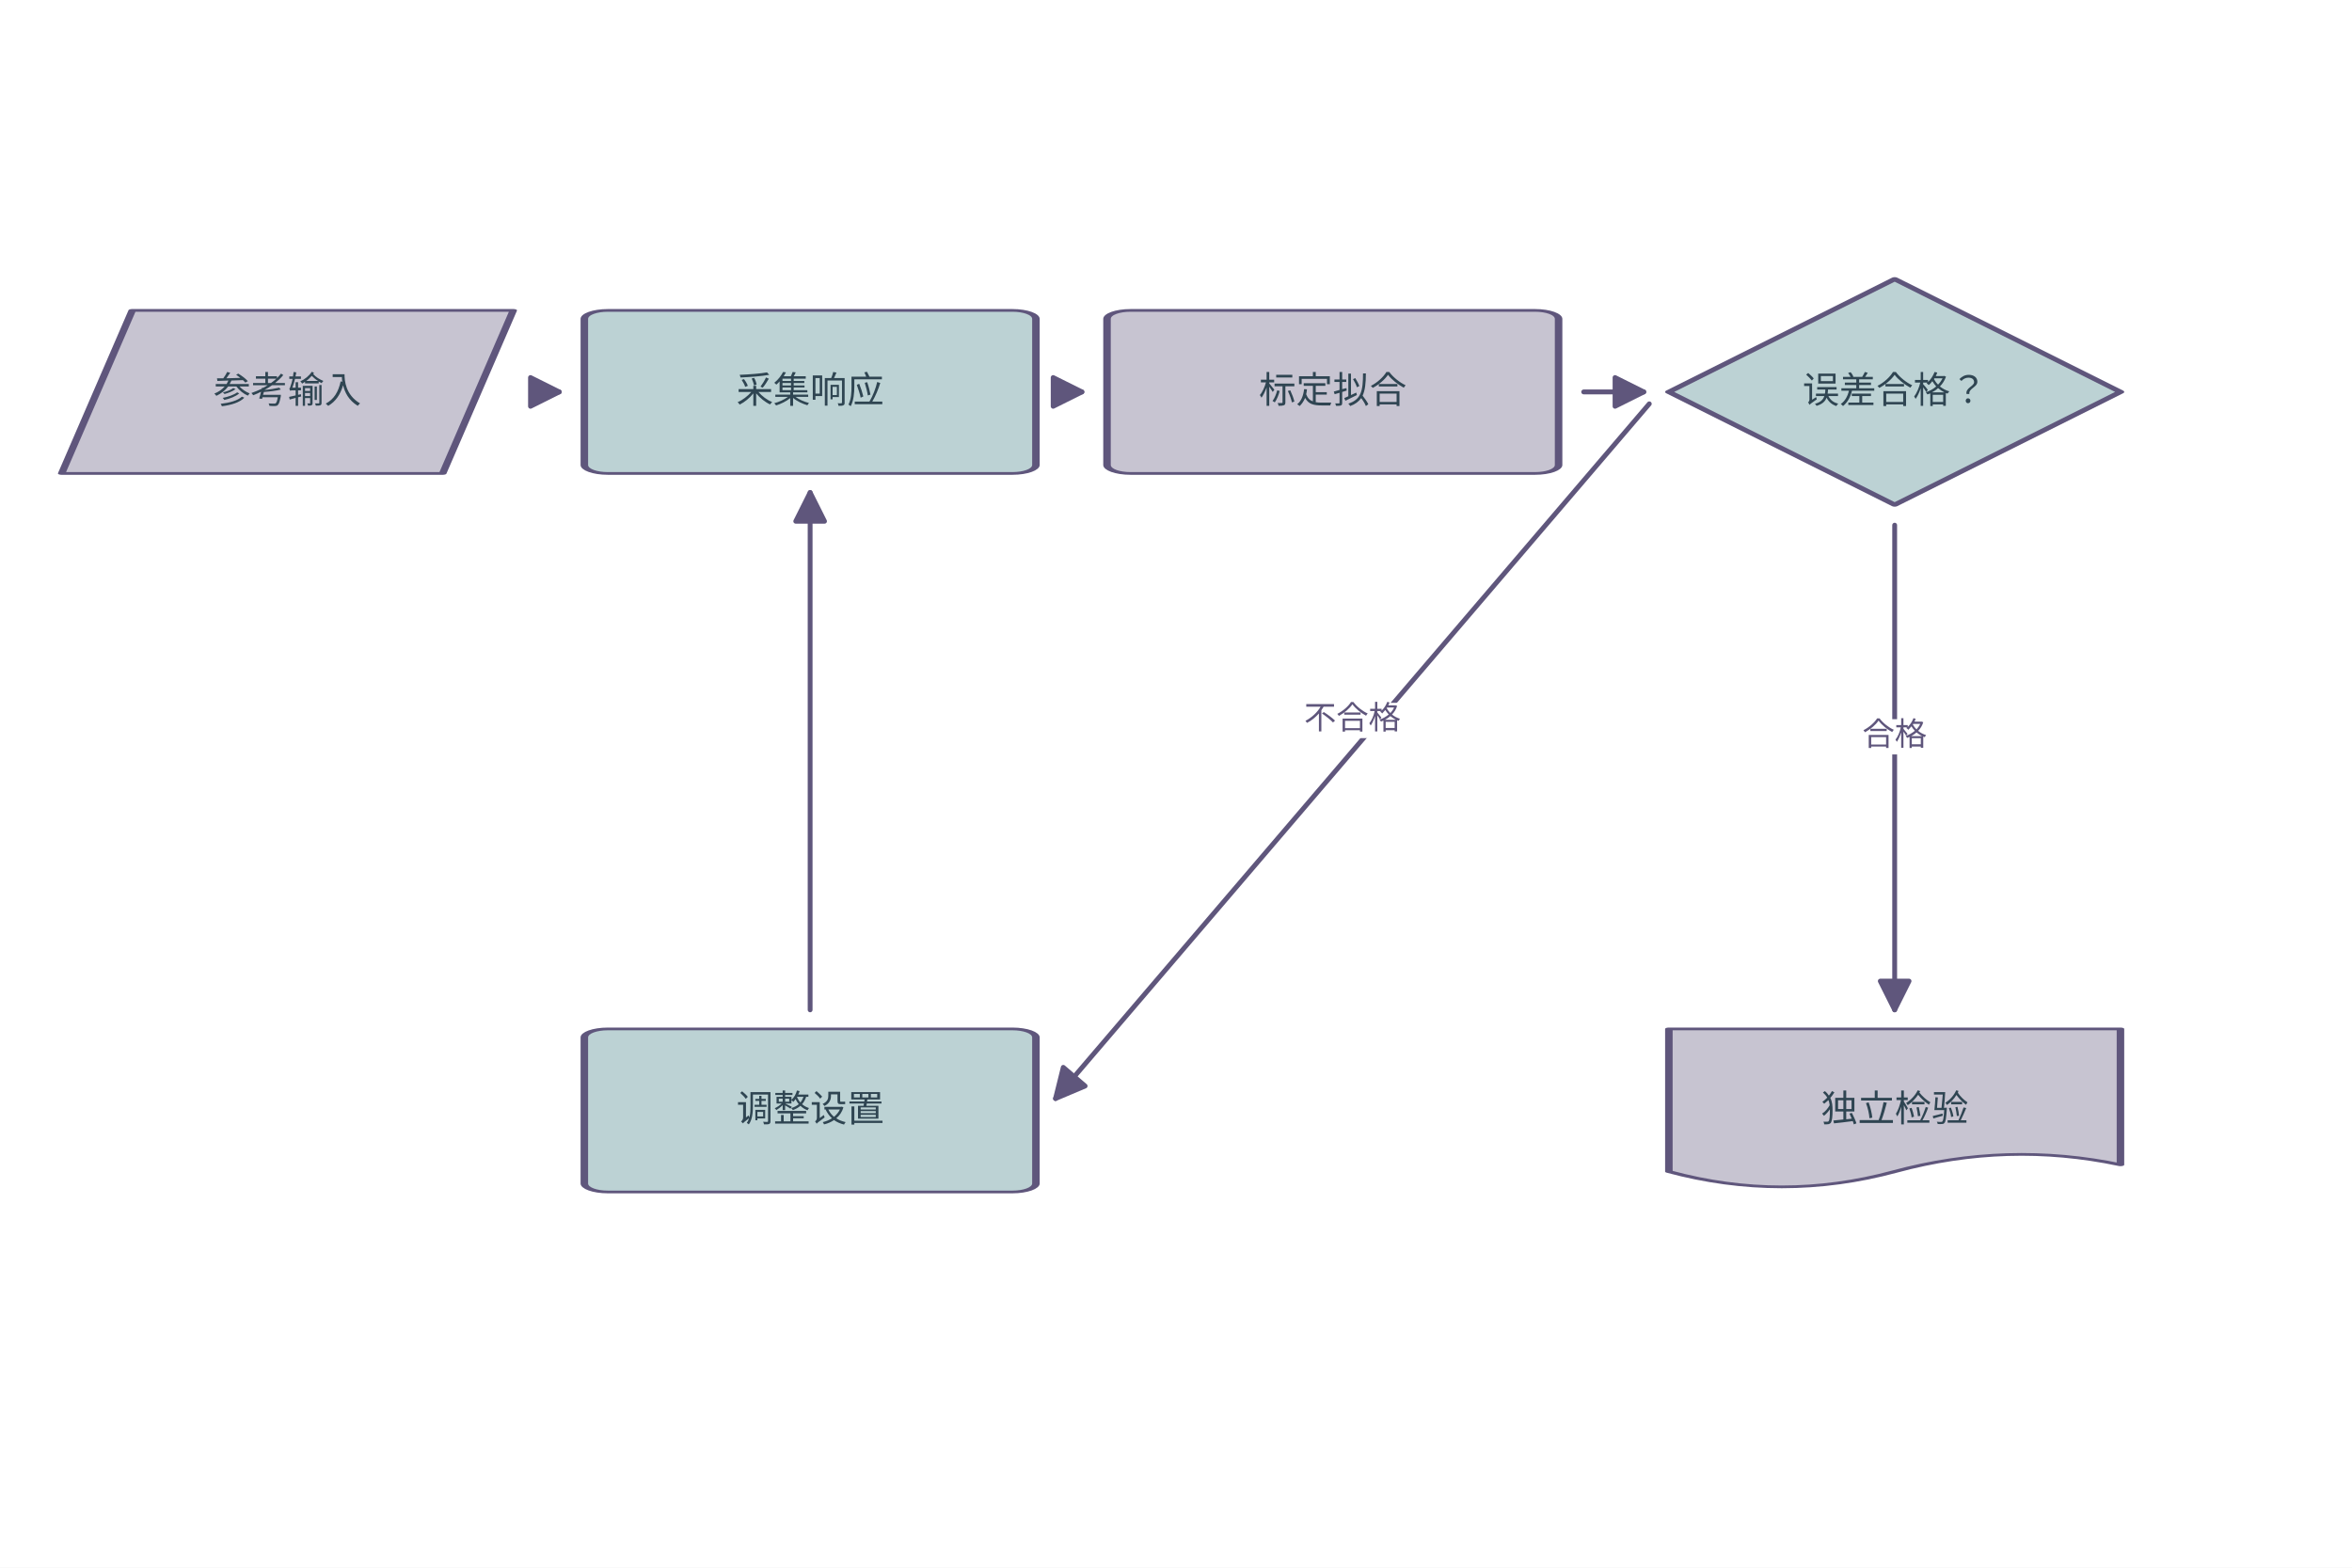
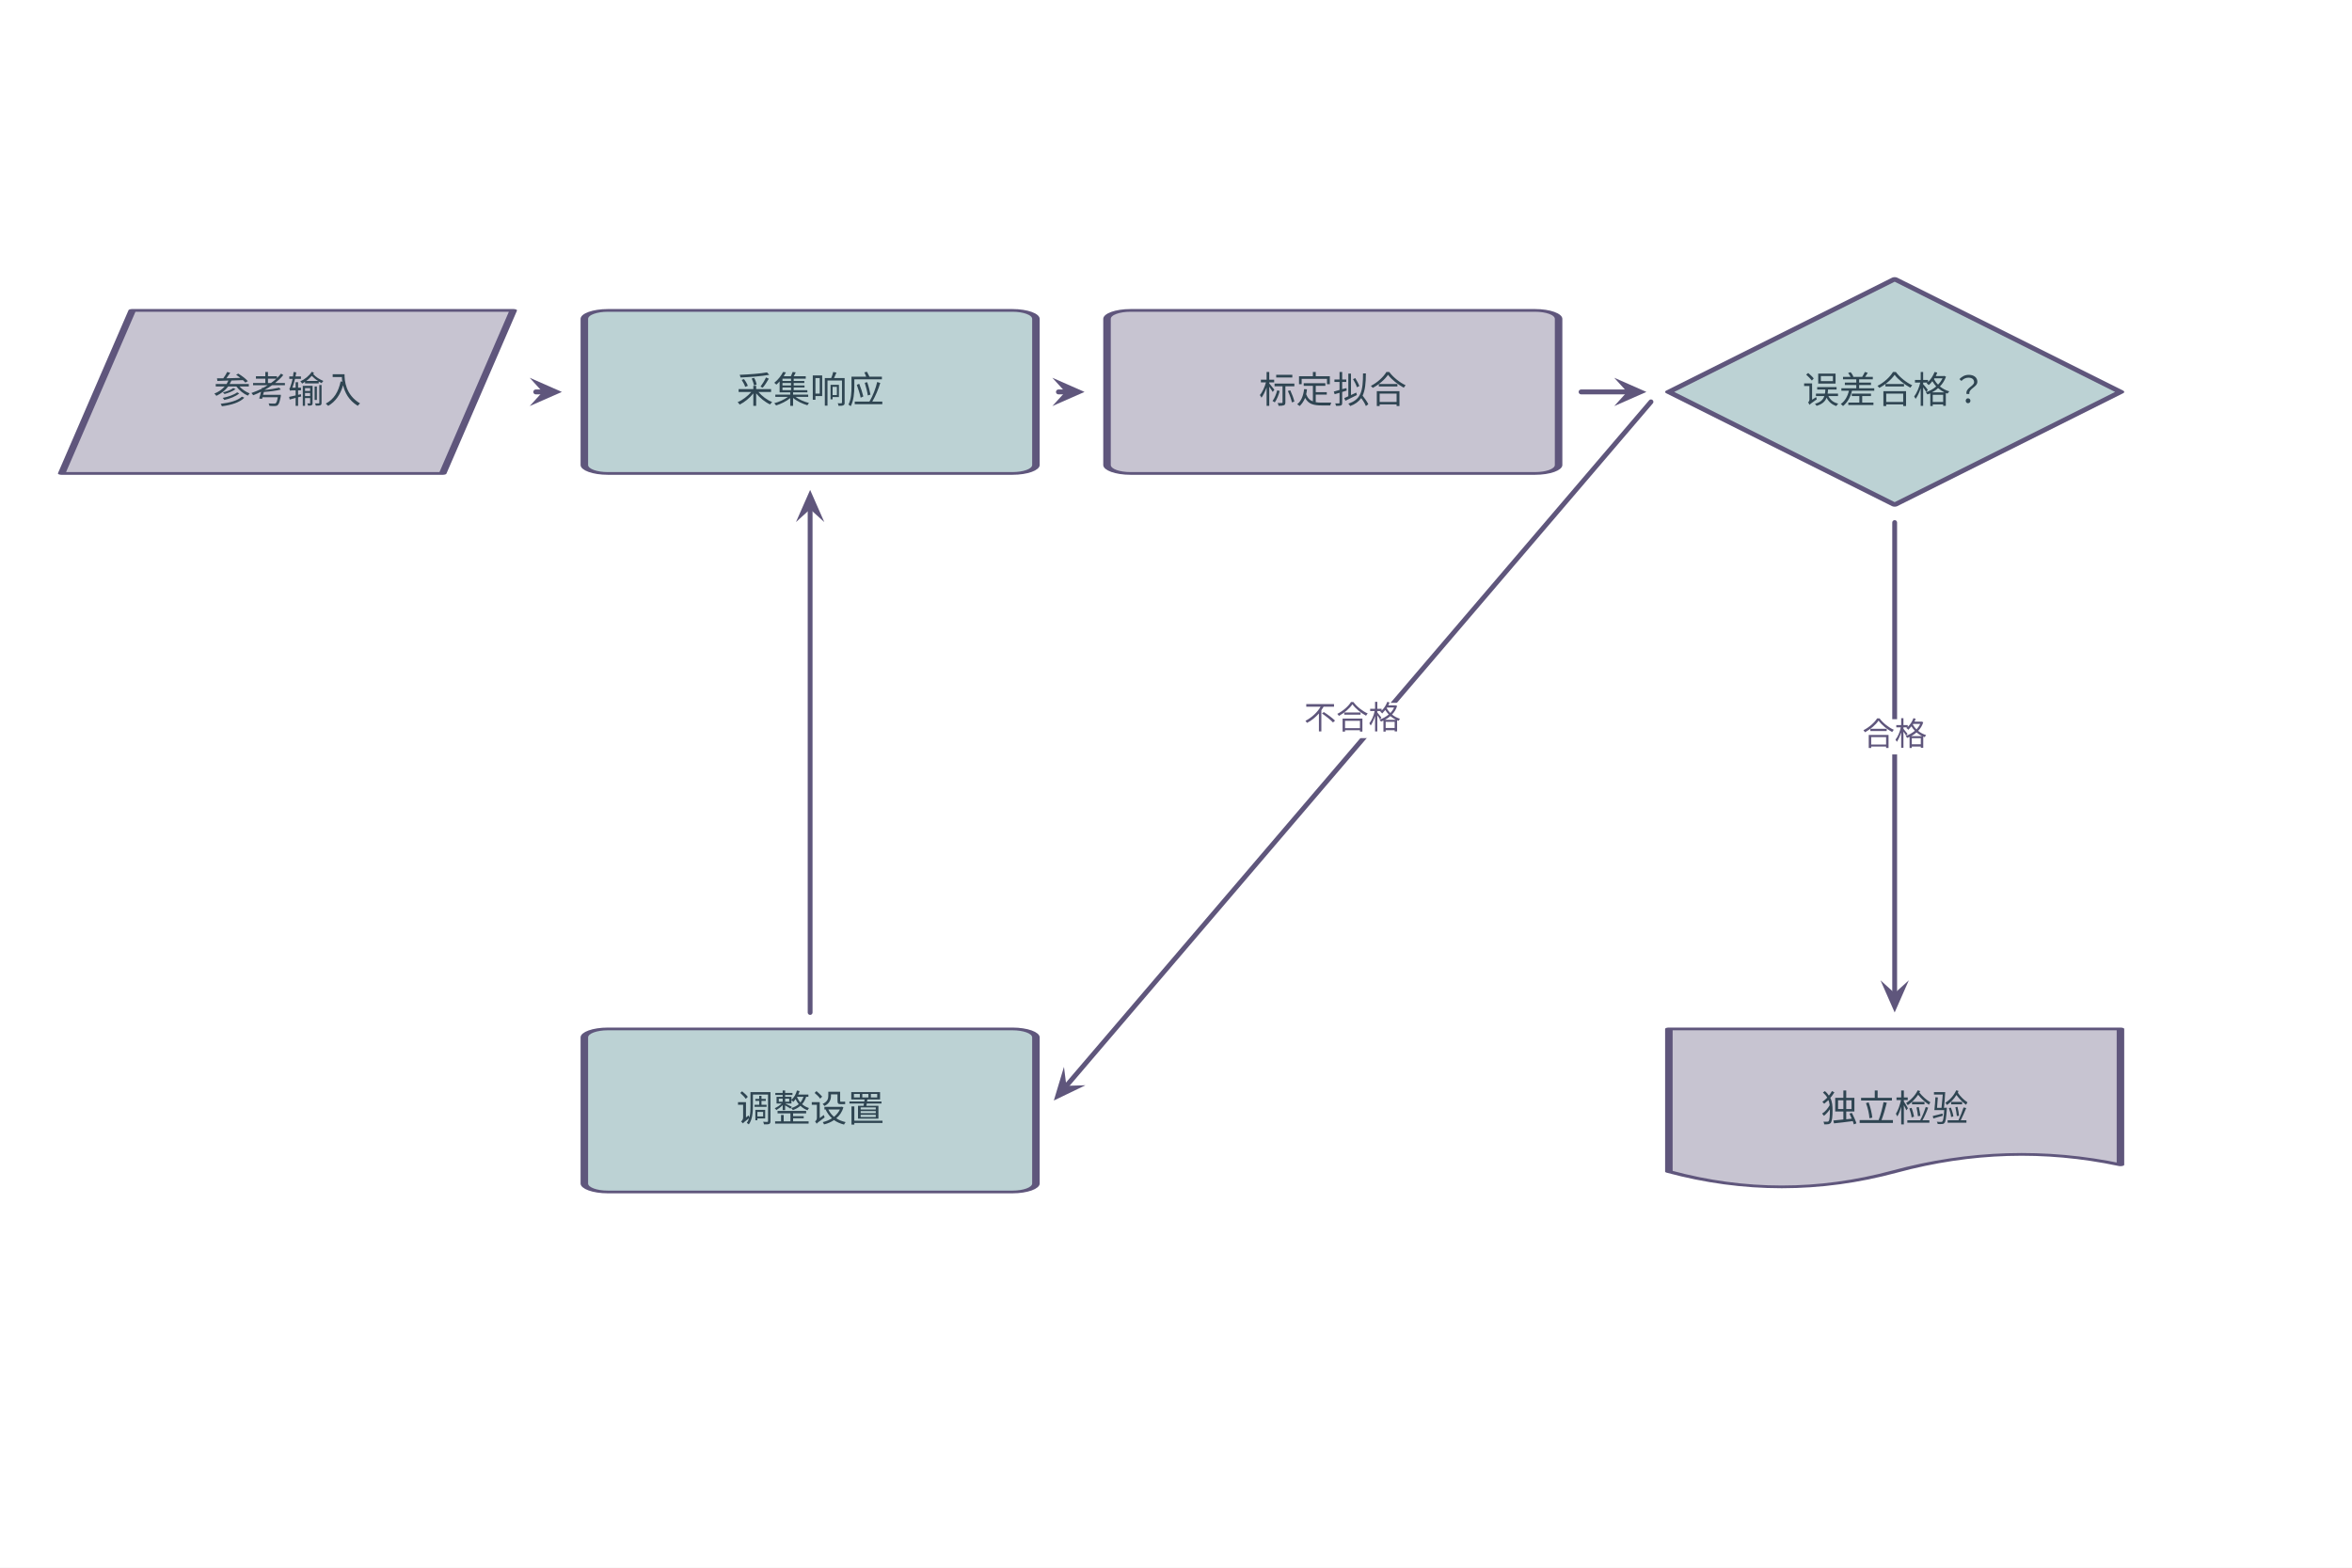
<svg xmlns="http://www.w3.org/2000/svg" width="180.0mm" height="120.0mm" viewBox="0 0 180.0 120.0" data-version="3" data-revision="1">
  <rect width="180.0" height="120.0" fill="#FFFFFF" />
  <g id="layer-compartments" />
  <g id="layer-context" />
  <g id="layer-relations">
    <g data-relation-id="flowlink0" data-relation-type="sequence" id="rel-flowlink0">
-       <path fill="none" stroke="#5F567C" stroke-width="0.37" stroke-linecap="round" stroke-linejoin="round" d="M 41.2 30.0 Q 42.0 30.0 42.8 30.0" data-line-body="true" data-indirect="false" />
-       <path fill="#5F567C" stroke="#5F567C" stroke-width="0.37" stroke-linecap="round" stroke-linejoin="round" data-endpoint="step-arrow" d="M 40.6 31.1 L 42.8 30.0 L 40.6 28.9 Z" />
+       <path fill="none" stroke="#5F567C" stroke-width="0.37" stroke-linecap="round" stroke-linejoin="round" d="M 41.0 30.0 Q 41.261 30 41.522 30" data-line-body="true" data-indirect="false" />
+       <path fill="#5F567C" stroke="none" stroke-width="0.37" stroke-linecap="round" stroke-linejoin="round" data-endpoint="step-arrow" d="M 43.0 30.0 L 40.537 31.084 L 41.522 30 L 40.537 28.916 Z" />
    </g>
    <g data-relation-id="flowlink1" data-relation-type="sequence" id="rel-flowlink1">
-       <path fill="none" stroke="#5F567C" stroke-width="0.37" stroke-linecap="round" stroke-linejoin="round" d="M 81.2 30.0 Q 82.0 30.0 82.8 30.0" data-line-body="true" data-indirect="false" />
-       <path fill="#5F567C" stroke="#5F567C" stroke-width="0.37" stroke-linecap="round" stroke-linejoin="round" data-endpoint="step-arrow" d="M 80.6 31.1 L 82.8 30.0 L 80.6 28.9 Z" />
+       <path fill="none" stroke="#5F567C" stroke-width="0.37" stroke-linecap="round" stroke-linejoin="round" d="M 81.0 30.0 Q 81.261 30 81.522 30" data-line-body="true" data-indirect="false" />
+       <path fill="#5F567C" stroke="none" stroke-width="0.37" stroke-linecap="round" stroke-linejoin="round" data-endpoint="step-arrow" d="M 83.0 30.0 L 80.537 31.084 L 81.522 30 L 80.537 28.916 Z" />
    </g>
    <g data-relation-id="flowlink2" data-relation-type="sequence" id="rel-flowlink2">
-       <path fill="none" stroke="#5F567C" stroke-width="0.37" stroke-linecap="round" stroke-linejoin="round" d="M 121.2 30.0 Q 123.5 30.0 125.8 30.0" data-line-body="true" data-indirect="false" />
-       <path fill="#5F567C" stroke="#5F567C" stroke-width="0.37" stroke-linecap="round" stroke-linejoin="round" data-endpoint="step-arrow" d="M 123.6 31.1 L 125.8 30.0 L 123.6 28.9 Z" />
+       <path fill="none" stroke="#5F567C" stroke-width="0.37" stroke-linecap="round" stroke-linejoin="round" d="M 121 30.0 Q 122.761 30 124.522 30.0" data-line-body="true" data-indirect="false" />
+       <path fill="#5F567C" stroke="none" stroke-width="0.37" stroke-linecap="round" stroke-linejoin="round" data-endpoint="step-arrow" d="M 126 30.0 L 123.537 31.084 L 124.522 30.0 L 123.537 28.916 Z" />
    </g>
    <g data-relation-id="flowlink3" data-relation-type="sequence" id="rel-flowlink3">
-       <path fill="none" stroke="#5F567C" stroke-width="0.37" stroke-linecap="round" stroke-linejoin="round" d="M 145.0 40.2 Q 145.0 58.75 145.0 77.3" data-line-body="true" data-indirect="false" />
-       <path fill="#5F567C" stroke="#5F567C" stroke-width="0.37" stroke-linecap="round" stroke-linejoin="round" data-endpoint="step-arrow" d="M 143.9 75.1 L 145.0 77.3 L 146.1 75.1 Z" />
+       <path fill="none" stroke="#5F567C" stroke-width="0.37" stroke-linecap="round" stroke-linejoin="round" d="M 145.0 40 Q 145 58.011 145.0 76.022" data-line-body="true" data-indirect="false" />
+       <path fill="#5F567C" stroke="none" stroke-width="0.37" stroke-linecap="round" stroke-linejoin="round" data-endpoint="step-arrow" d="M 145 77.5 L 143.916 75.037 L 145.0 76.022 L 146.084 75.037 Z" />
      <rect x="141.931" y="55.05" width="6.139" height="2.7" rx=".3" fill="#FFFFFF" />
      <text x="145" y="57.05" font-size="2.469" font-family="Arial,Microsoft YaHei,sans-serif" fill="#5F567C" text-anchor="middle" font-weight="400">合格</text>
    </g>
    <g data-relation-id="flowlink4" data-relation-type="sequence" id="rel-flowlink4">
-       <path fill="none" stroke="#5F567C" stroke-width="0.37" stroke-linecap="round" stroke-linejoin="round" d="M 126.22 30.912 Q 103.5 57.5 80.78 84.088" data-line-body="true" data-indirect="false" />
-       <path fill="#5F567C" stroke="#5F567C" stroke-width="0.37" stroke-linecap="round" stroke-linejoin="round" data-endpoint="step-arrow" d="M 81.373 81.701 L 80.78 84.088 L 83.045 83.13 Z" />
+       <path fill="none" stroke="#5F567C" stroke-width="0.37" stroke-linecap="round" stroke-linejoin="round" d="M 126.35 30.76 Q 103.98 56.938 81.61 83.116" data-line-body="true" data-indirect="false" />
+       <path fill="#5F567C" stroke="none" stroke-width="0.37" stroke-linecap="round" stroke-linejoin="round" data-endpoint="step-arrow" d="M 80.65 84.24 L 81.426 81.663 L 81.61 83.116 L 83.074 83.071 Z" />
      <rect x="99.196" y="53.8" width="8.608" height="2.7" rx=".3" fill="#FFFFFF" />
      <text x="103.5" y="55.8" font-size="2.469" font-family="Arial,Microsoft YaHei,sans-serif" fill="#5F567C" text-anchor="middle" font-weight="400">不合格</text>
    </g>
    <g data-relation-id="flowlink5" data-relation-type="sequence" id="rel-flowlink5">
-       <path fill="none" stroke="#5F567C" stroke-width="0.37" stroke-linecap="round" stroke-linejoin="round" d="M 62.0 77.3 Q 62.0 57.5 62.0 37.7" data-line-body="true" data-indirect="false" />
-       <path fill="#5F567C" stroke="#5F567C" stroke-width="0.37" stroke-linecap="round" stroke-linejoin="round" data-endpoint="step-arrow" d="M 63.1 39.9 L 62.0 37.7 L 60.9 39.9 Z" />
+       <path fill="none" stroke="#5F567C" stroke-width="0.37" stroke-linecap="round" stroke-linejoin="round" d="M 62 77.5 Q 62.0 58.239 62.0 38.978" data-line-body="true" data-indirect="false" />
+       <path fill="#5F567C" stroke="none" stroke-width="0.37" stroke-linecap="round" stroke-linejoin="round" data-endpoint="step-arrow" d="M 62.0 37.5 L 63.084 39.963 L 62.0 38.978 L 60.916 39.963 Z" />
    </g>
  </g>
  <g id="layer-objects">
    <g data-object-id="step0" data-type="process" id="obj-step0">
      <g data-glyph="step0" transform="rotate(0.0 22.0 30.0)">
        <g transform="translate(4.0 23.5) scale(0.36 0.13)">
          <path d="M 17 2 H 98 L 83 98 H 2 Z" fill="#c7c4d1" stroke="#5F567C" stroke-width="1.600" stroke-linecap="round" stroke-linejoin="round" />
        </g>
      </g>
      <text x="22" y="30.847" font-size="2.822" font-family="Arial,Microsoft YaHei,sans-serif" fill="#2F4552" text-anchor="middle" font-weight="400" data-label-for="step0">参考输入</text>
    </g>
    <g data-object-id="step1" data-type="process" id="obj-step1">
      <g data-glyph="step1" transform="rotate(0.0 62.0 30.0)">
        <g transform="translate(44.0 23.5) scale(0.36 0.13)">
          <rect x="2.00" y="2.00" width="96.00" height="96.00" rx="5.00" fill="#bcd2d4" stroke="#5F567C" stroke-width="1.600" />
        </g>
      </g>
      <text x="62" y="30.847" font-size="2.822" font-family="Arial,Microsoft YaHei,sans-serif" fill="#2F4552" text-anchor="middle" font-weight="400" data-label-for="step1">采集响应</text>
    </g>
    <g data-object-id="step2" data-type="process" id="obj-step2">
      <g data-glyph="step2" transform="rotate(0.0 102.0 30.0)">
        <g transform="translate(84.0 23.5) scale(0.36 0.13)">
          <rect x="2.00" y="2.00" width="96.00" height="96.00" rx="5.00" fill="#c7c4d1" stroke="#5F567C" stroke-width="1.600" />
        </g>
      </g>
      <text x="102" y="30.847" font-size="2.822" font-family="Arial,Microsoft YaHei,sans-serif" fill="#2F4552" text-anchor="middle" font-weight="400" data-label-for="step2">标定拟合</text>
    </g>
    <g data-object-id="step3" data-type="process" id="obj-step3">
      <g data-glyph="step3" transform="rotate(0.0 145.0 30.0)">
        <g transform="translate(127.0 21.0) scale(0.36 0.18)">
          <path d="M 50 2 L 98 50 L 50 98 L 2 50 Z" fill="#bcd2d4" stroke="#5F567C" stroke-width="1.600" stroke-linecap="round" stroke-linejoin="round" />
        </g>
      </g>
      <text x="145" y="30.847" font-size="2.822" font-family="Arial,Microsoft YaHei,sans-serif" fill="#2F4552" text-anchor="middle" font-weight="400" data-label-for="step3">误差合格？</text>
    </g>
    <g data-object-id="step4" data-type="process" id="obj-step4">
      <g data-glyph="step4" transform="rotate(0.0 145.0 85.0)">
        <g transform="translate(127.0 78.5) scale(0.36 0.13)">
          <path d="M 2 2 H 98 V 82 Q 74 68 50 86 T 2 86 Z" fill="#c7c4d1" stroke="#5F567C" stroke-width="1.600" stroke-linecap="round" stroke-linejoin="round" />
        </g>
      </g>
      <text x="145" y="85.847" font-size="2.822" font-family="Arial,Microsoft YaHei,sans-serif" fill="#2F4552" text-anchor="middle" font-weight="400" data-label-for="step4">独立检验</text>
    </g>
    <g data-object-id="step5" data-type="process" id="obj-step5">
      <g data-glyph="step5" transform="rotate(0.0 62.0 85.0)">
        <g transform="translate(44.0 78.5) scale(0.36 0.13)">
          <rect x="2.00" y="2.00" width="96.00" height="96.00" rx="5.00" fill="#bcd2d4" stroke="#5F567C" stroke-width="1.600" />
        </g>
      </g>
      <text x="62" y="85.847" font-size="2.822" font-family="Arial,Microsoft YaHei,sans-serif" fill="#2F4552" text-anchor="middle" font-weight="400" data-label-for="step5">调整设置</text>
    </g>
  </g>
  <g id="layer-callouts" />
</svg>
